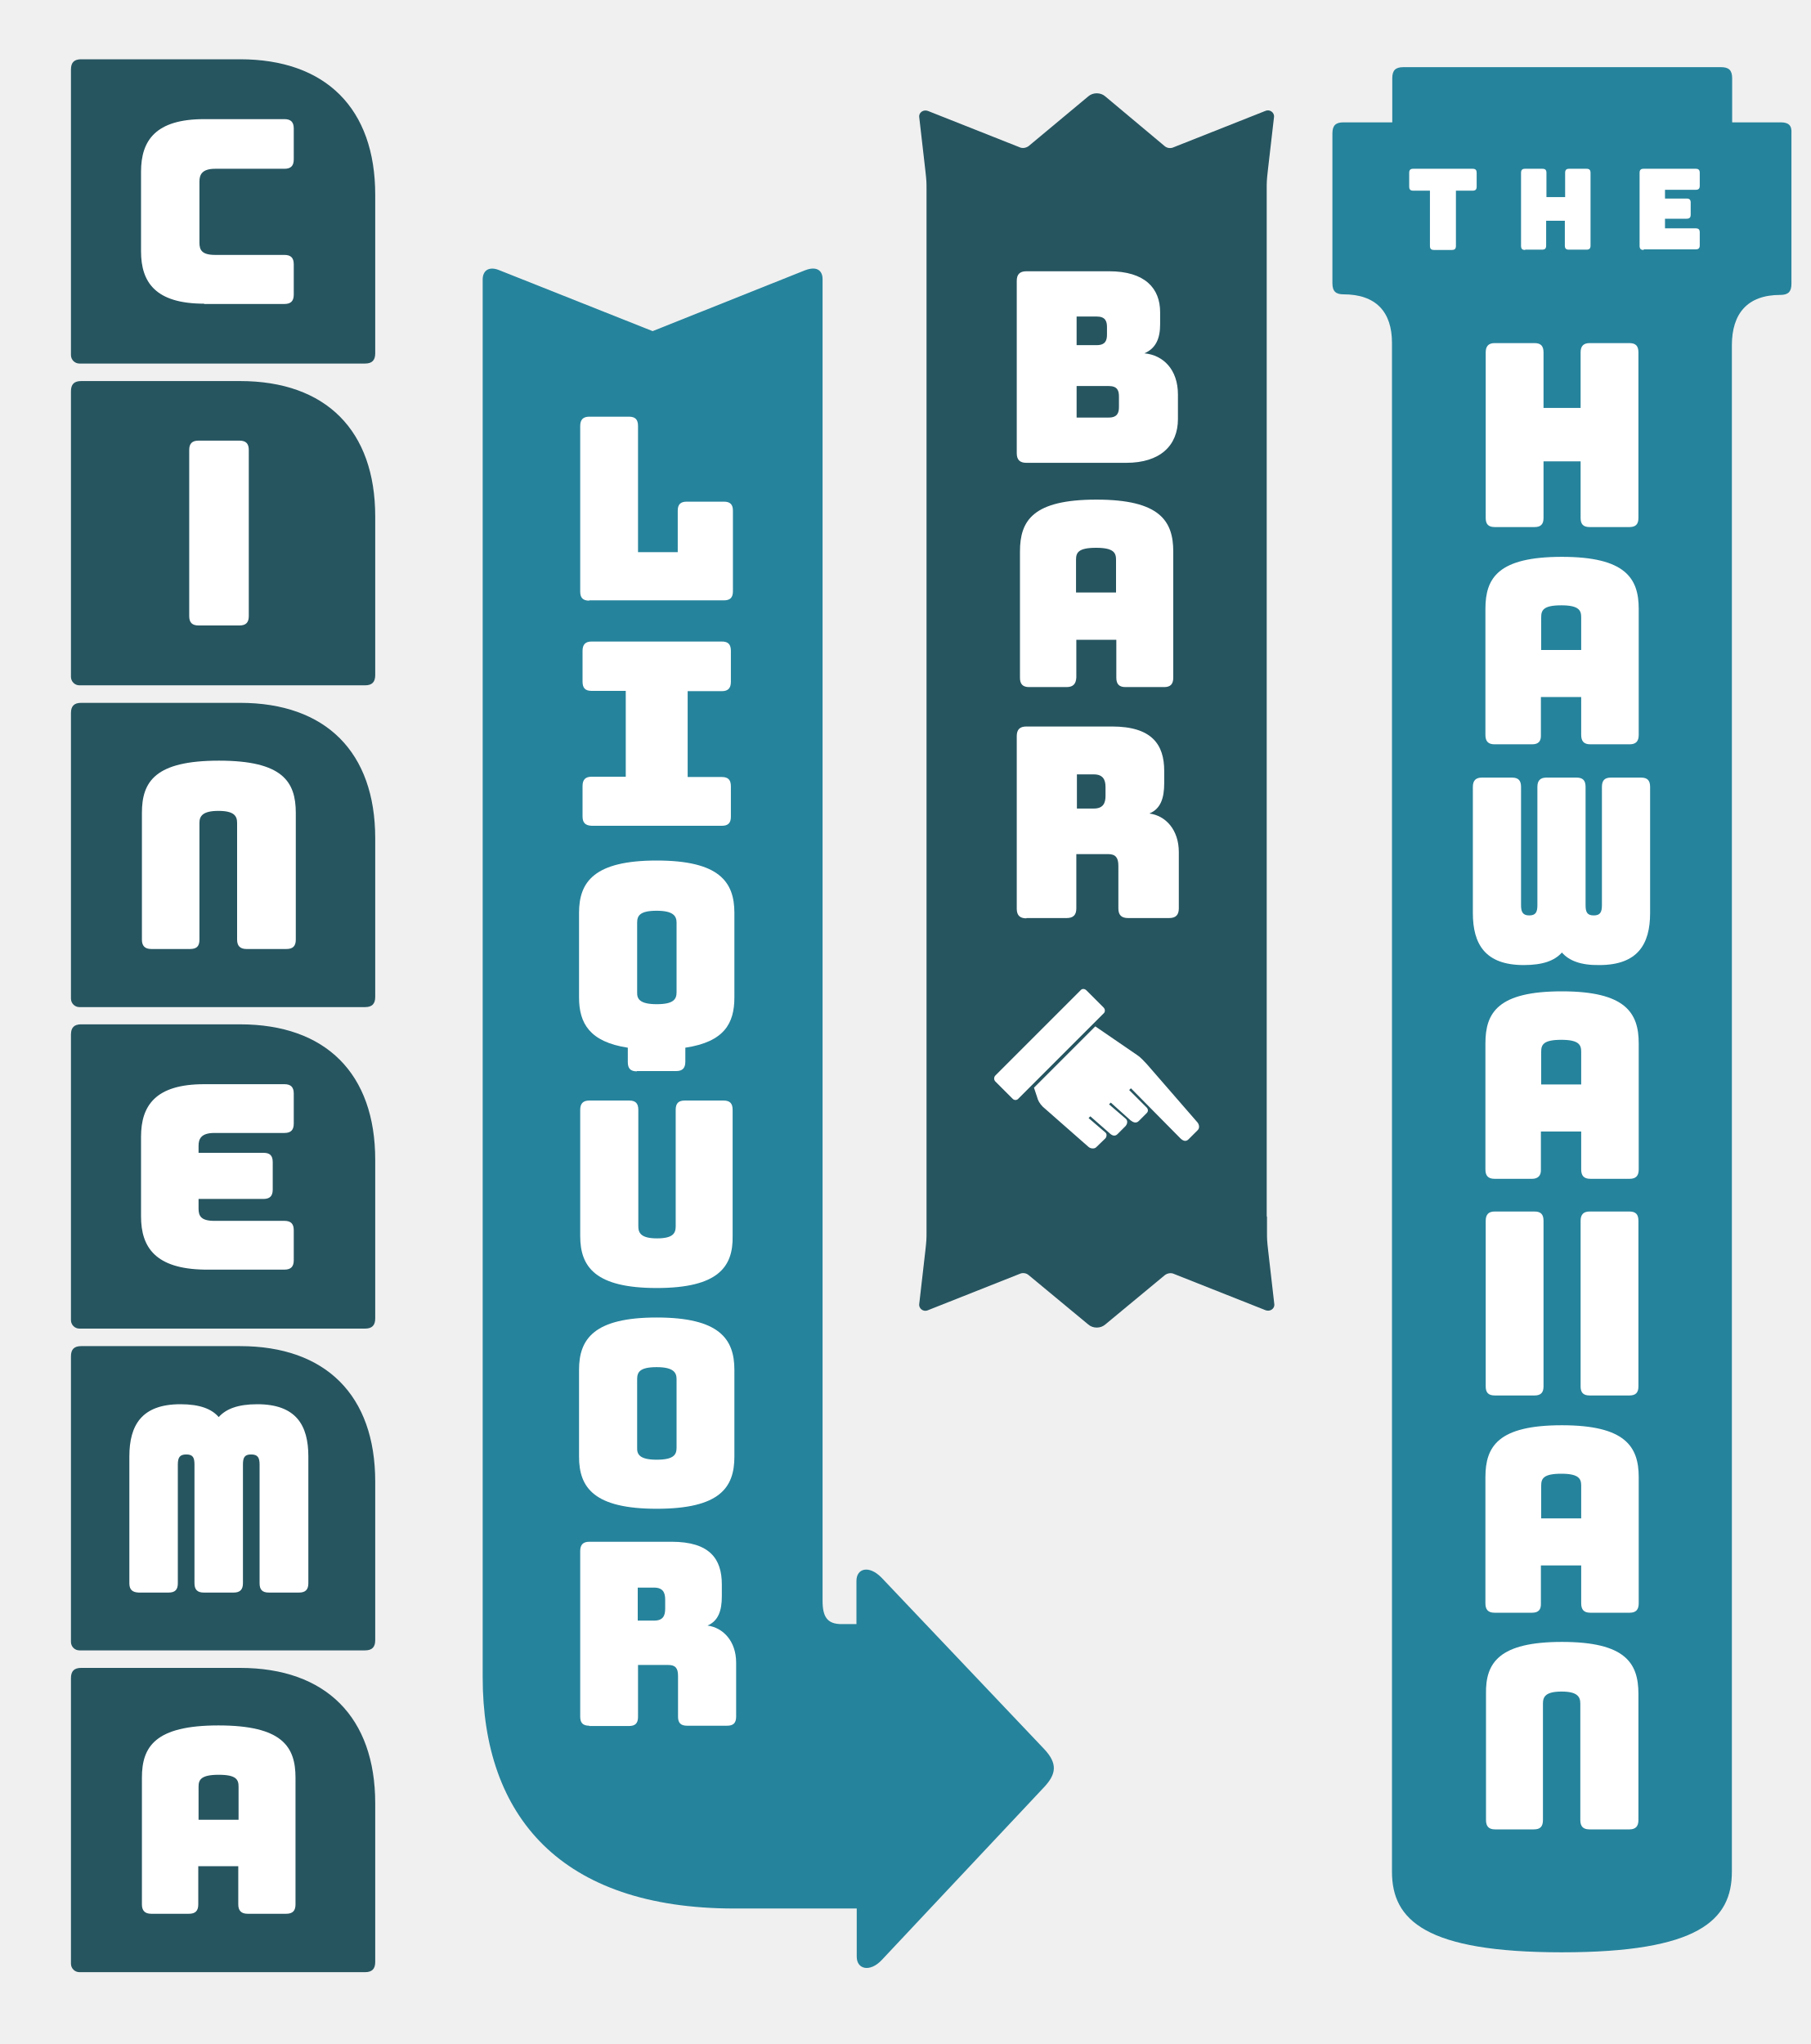
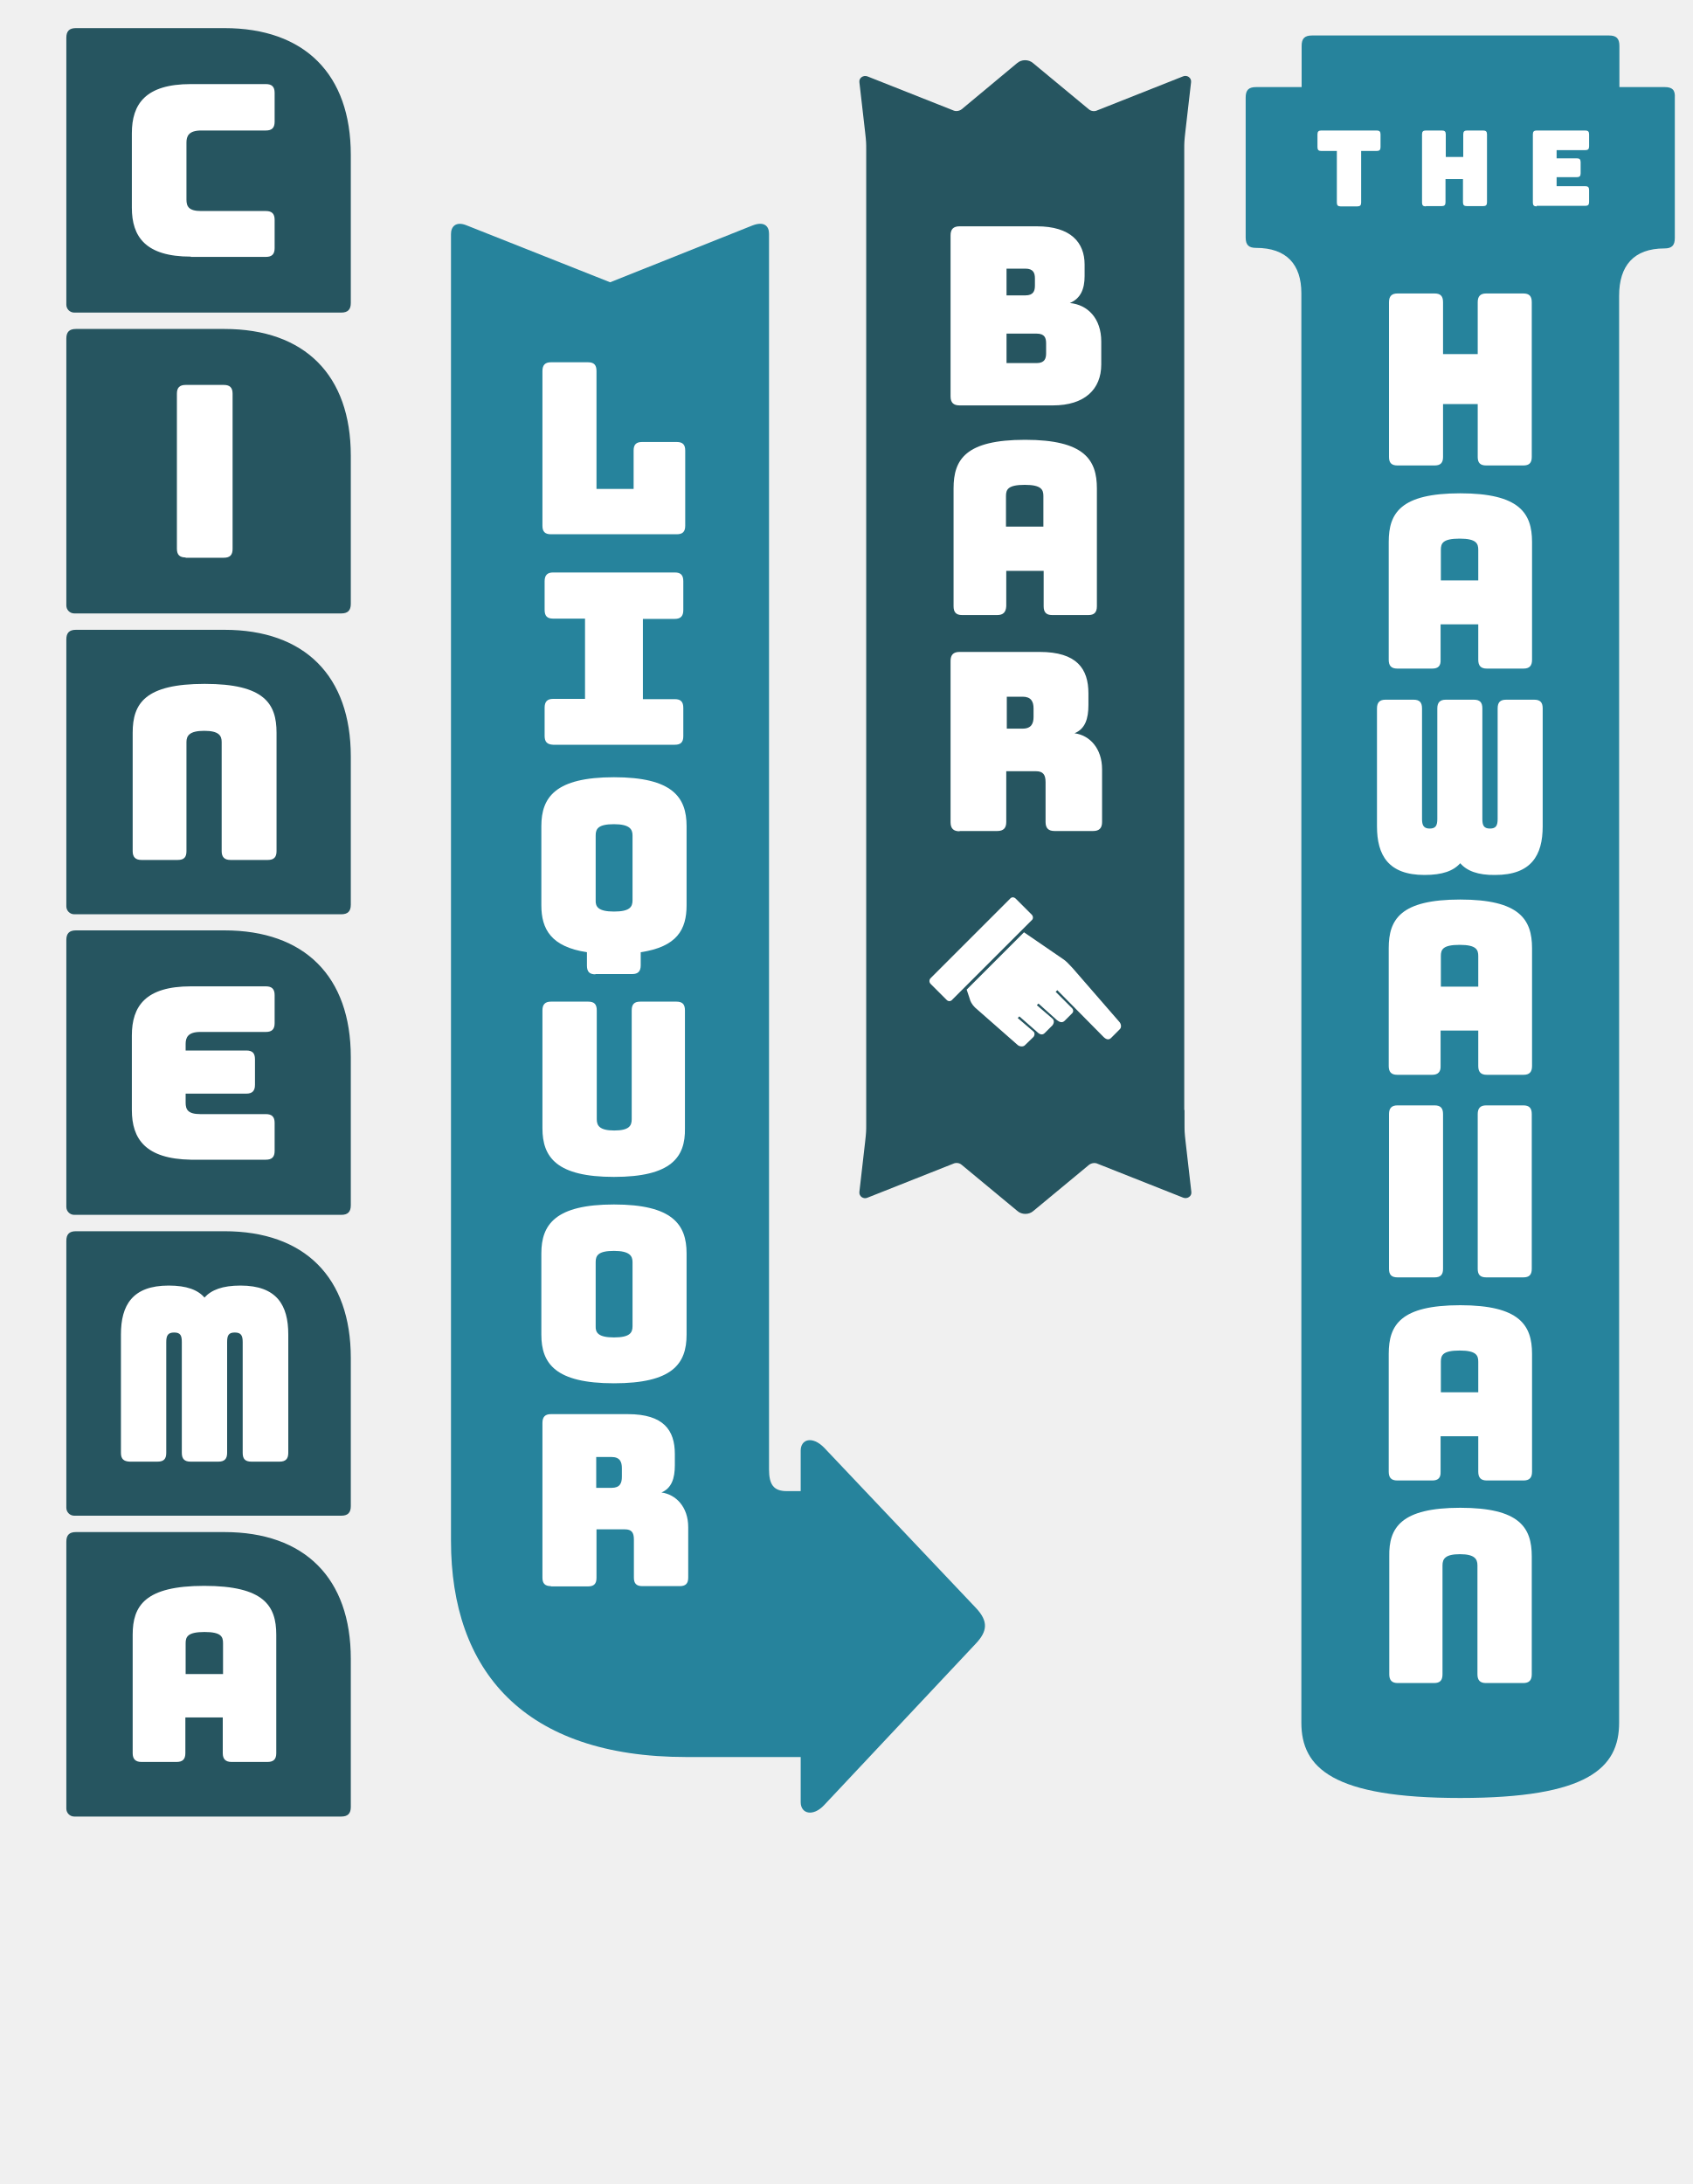
- <svg xmlns="http://www.w3.org/2000/svg" version="1.1" id="Layer_1" x="0px" y="0px" viewBox="-56.3 -36.1 620 700" enable-background="new -56.3 -36.1 620 700" xml:space="preserve">
-   <path fill="#26839C" d="M245.6,504.2c-4.3-4.4-8.6-3.2-8.6,1.1v14.8h-5.1c-4.9,0-6.5-2.5-6.5-8v-6.3v-76.5v-8.6v-99.2v-8.6v-99.2  V205v-74.8V97.1V59.5c0-2.7-1.7-4.7-6.1-3l-52.1,20.8l-52.6-20.9c-3.8-1.5-5.6,0.5-5.6,3.2v37.6v33.1v74.8v8.6V313v8.6v99.2v8.6V506  v31.4v0.9c0,47.6,26.7,79.2,86.2,79.2h41.9V634c0,4.4,4.6,5.4,8.6,1.1l55.6-59.2c4.1-4.4,4.7-8,0-13L245.6,504.2z" />
-   <path fill="#26839C" d="M553.5,5.8h-16.6V-9.3c0-2.8-1.2-3.8-3.8-3.8H424.3c-2.7,0-3.8,1.1-3.8,3.8V5.8h-16.7  c-2.7,0-3.8,1.1-3.8,3.8v51.3c0,2.8,1.2,3.8,3.8,3.8c11.2,0,16.6,6.1,16.6,16.6V86v62.3v8.6v99.2v8.6v147.2v8.6v63.3v80.6V598v2.3  v4.6c0,16.6,11.5,27.6,58.2,27.6c46.8,0,58.2-11,58.2-27.6v-4.6V598v-33.6v-80.6v-63.3v-8.6V264.7v-8.6v-99.2v-8.6V86v-3.8  c0-10.9,5.3-17.3,16.6-17.3c2.7,0,3.8-1.1,3.8-3.8V9.6C557.4,6.8,556.2,5.8,553.5,5.8z" />
+ <svg xmlns="http://www.w3.org/2000/svg" version="1.1" id="Layer_1" x="0px" y="0px" viewBox="-56.3 -86.1 620 800" enable-background="new -56.3 -86.1 620 800" xml:space="preserve">
+   <path fill="#26839C" d="M245.6,444.2c-4.3-4.4-8.6-3.2-8.6,1.1v14.8h-5.1c-4.9,0-6.5-2.5-6.5-8v-6.3v-76.5v-8.6v-99.2v-8.6v-99.2  V145V70.2V37.1V-0.5c0-2.7-1.7-4.7-6.1-3l-52.1,20.8L114.5-3.6c-3.8-1.5-5.6,0.5-5.6,3.2v37.6v33.1v74.8v8.6V253v8.6v99.2v8.6V446  v31.4v0.9c0,47.6,26.7,79.2,86.2,79.2h41.9V574c0,4.4,4.6,5.4,8.6,1.1l55.6-59.2c4.1-4.4,4.7-8,0-13L245.6,444.2z" />
+   <path fill="#26839C" d="M553.5-54.2h-16.6v-15.1c0-2.8-1.2-3.8-3.8-3.8H424.3c-2.7,0-3.8,1.1-3.8,3.8v15.1h-16.7  c-2.7,0-3.8,1.1-3.8,3.8V0.9c0,2.8,1.2,3.8,3.8,3.8c11.2,0,16.6,6.1,16.6,16.6V26v62.3v8.6v99.2v8.6v147.2v8.6v63.3v80.6V538v2.3  v4.6c0,16.6,11.5,27.6,58.2,27.6c46.8,0,58.2-11,58.2-27.6v-4.6V538v-33.6v-80.6v-63.3v-8.6V204.7v-8.6V96.9v-8.6V26v-3.8  c0-10.9,5.3-17.3,16.6-17.3c2.7,0,3.8-1.1,3.8-3.8v-51.4C557.4-53.2,556.2-54.2,553.5-54.2z" />
  <g>
-     <path fill="#FFFFFF" d="M455.6,144.4c-2.2,0-3.1-1-3.1-3.1V84.6c0-2.2,1-3.2,3.1-3.2h13.6c2.2,0,3.1,1,3.1,3.2v19H485v-19   c0-2.2,1-3.2,3.1-3.2h13.6c2.2,0,3.1,1,3.1,3.2v56.7c0,2.2-1,3.1-3.1,3.1h-13.6c-2.2,0-3.1-1-3.1-3.1v-19.4h-12.7v19.4   c0,2.2-1,3.1-3.1,3.1H455.6z" />
-     <path fill="#FFFFFF" d="M468.4,218.8h-12.9c-2.2,0-3.1-1.1-3.1-3.2v-43.2c0-10.6,4.4-17.8,26.2-17.8c21.7,0,26.3,7.3,26.3,17.8   v43.2c0,2.2-1,3.2-3.1,3.2h-13.5c-2.2,0-3.1-1.1-3.1-3.2v-13h-13.8v13C471.5,217.8,470.5,218.8,468.4,218.8z M471.5,186.5h13.7   v-11.2c0-2.3-0.7-4.1-6.8-4.1c-6.2,0-6.9,1.7-6.9,4.1V186.5z" />
-     <path fill="#FFFFFF" d="M478.6,290.1c-2.5,2.8-6.5,4.3-13.1,4.3c-13.2,0-17.4-7.2-17.4-17.8v-43.2c0-2.2,1-3.2,3.1-3.2h10.3   c2.2,0,3.1,1,3.1,3.2v40.5c0,2.3,0.6,3.5,2.8,3.5c2.2,0,2.8-1.1,2.8-3.5v-40.5c0-2.2,1-3.2,3.1-3.2h10.3c2.2,0,3.1,1,3.1,3.2v40.5   c0,2.3,0.5,3.5,2.8,3.5c2.2,0,2.8-1.1,2.8-3.5v-40.5c0-2.2,0.9-3.2,3.1-3.2h10.3c2.2,0,3.1,1,3.1,3.2v43.2   c0,10.6-4.2,17.8-17.4,17.8C485.1,294.5,481,292.9,478.6,290.1z" />
-     <path fill="#FFFFFF" d="M468.4,367.6h-12.9c-2.2,0-3.1-1.1-3.1-3.2v-43.2c0-10.6,4.4-17.8,26.2-17.8c21.7,0,26.3,7.3,26.3,17.8   v43.2c0,2.2-1,3.2-3.1,3.2h-13.5c-2.2,0-3.1-1.1-3.1-3.2v-13h-13.8v13C471.5,366.4,470.5,367.6,468.4,367.6z M471.5,335.3h13.7   v-11.2c0-2.3-0.7-4.1-6.8-4.1c-6.2,0-6.9,1.7-6.9,4.1V335.3z" />
-     <path fill="#FFFFFF" d="M472.3,438.7c0,2.2-1,3.1-3.1,3.1h-13.6c-2.2,0-3.1-1-3.1-3.1V382c0-2.2,1-3.2,3.1-3.2h13.6   c2.2,0,3.1,1,3.1,3.2V438.7z M485,382c0-2.2,1-3.2,3.1-3.2h13.6c2.2,0,3.1,1,3.1,3.2v56.7c0,2.2-1,3.1-3.1,3.1h-13.6   c-2.2,0-3.1-1-3.1-3.1V382z" />
-     <path fill="#FFFFFF" d="M468.4,516.2h-12.9c-2.2,0-3.1-1.1-3.1-3.2v-43.2c0-10.6,4.4-17.8,26.2-17.8c21.7,0,26.3,7.3,26.3,17.8V513   c0,2.2-1,3.2-3.1,3.2h-13.5c-2.2,0-3.1-1.1-3.1-3.2v-13h-13.8v13C471.5,515.2,470.5,516.2,468.4,516.2z M471.5,483.9h13.7v-11.2   c0-2.3-0.7-4.1-6.8-4.1c-6.2,0-6.9,1.7-6.9,4.1V483.9z" />
-     <path fill="#FFFFFF" d="M478.6,526.2c21.7,0,26.2,7.2,26.2,17.8v43.2c0,2.2-1,3.2-3.1,3.2H488c-2.2,0-3.1-1.1-3.1-3.2v-39.9   c0-2.3-1-4.1-6.4-4.1s-6.4,1.7-6.4,4.1v39.9c0,2.2-0.9,3.2-3.1,3.2h-13.3c-2.2,0-3.1-1.1-3.1-3.2V544   C452.4,533.4,457,526.2,478.6,526.2z" />
+     <path fill="#FFFFFF" d="M455.6,84.4c-2.2,0-3.1-1-3.1-3.1V24.6c0-2.2,1-3.2,3.1-3.2h13.6c2.2,0,3.1,1,3.1,3.2v19H485v-19   c0-2.2,1-3.2,3.1-3.2h13.6c2.2,0,3.1,1,3.1,3.2v56.7c0,2.2-1,3.1-3.1,3.1h-13.6c-2.2,0-3.1-1-3.1-3.1V61.9h-12.7v19.4   c0,2.2-1,3.1-3.1,3.1H455.6z" />
+     <path fill="#FFFFFF" d="M468.4,158.8h-12.9c-2.2,0-3.1-1.1-3.1-3.2v-43.2c0-10.6,4.4-17.8,26.2-17.8c21.7,0,26.3,7.3,26.3,17.8   v43.2c0,2.2-1,3.2-3.1,3.2h-13.5c-2.2,0-3.1-1.1-3.1-3.2v-13h-13.8v13C471.5,157.8,470.5,158.8,468.4,158.8z M471.5,126.5h13.7   v-11.2c0-2.3-0.7-4.1-6.8-4.1c-6.2,0-6.9,1.7-6.9,4.1V126.5z" />
+     <path fill="#FFFFFF" d="M478.6,230.1c-2.5,2.8-6.5,4.3-13.1,4.3c-13.2,0-17.4-7.2-17.4-17.8v-43.2c0-2.2,1-3.2,3.1-3.2h10.3   c2.2,0,3.1,1,3.1,3.2v40.5c0,2.3,0.6,3.5,2.8,3.5c2.2,0,2.8-1.1,2.8-3.5v-40.5c0-2.2,1-3.2,3.1-3.2h10.3c2.2,0,3.1,1,3.1,3.2v40.5   c0,2.3,0.5,3.5,2.8,3.5c2.2,0,2.8-1.1,2.8-3.5v-40.5c0-2.2,0.9-3.2,3.1-3.2h10.3c2.2,0,3.1,1,3.1,3.2v43.2   c0,10.6-4.2,17.8-17.4,17.8C485.1,234.5,481,232.9,478.6,230.1z" />
+     <path fill="#FFFFFF" d="M468.4,307.6h-12.9c-2.2,0-3.1-1.1-3.1-3.2v-43.2c0-10.6,4.4-17.8,26.2-17.8c21.7,0,26.3,7.3,26.3,17.8   v43.2c0,2.2-1,3.2-3.1,3.2h-13.5c-2.2,0-3.1-1.1-3.1-3.2v-13h-13.8v13C471.5,306.4,470.5,307.6,468.4,307.6z M471.5,275.3h13.7   v-11.2c0-2.3-0.7-4.1-6.8-4.1c-6.2,0-6.9,1.7-6.9,4.1V275.3z" />
+     <path fill="#FFFFFF" d="M472.3,378.7c0,2.2-1,3.1-3.1,3.1h-13.6c-2.2,0-3.1-1-3.1-3.1V322c0-2.2,1-3.2,3.1-3.2h13.6   c2.2,0,3.1,1,3.1,3.2V378.7z M485,322c0-2.2,1-3.2,3.1-3.2h13.6c2.2,0,3.1,1,3.1,3.2v56.7c0,2.2-1,3.1-3.1,3.1h-13.6   c-2.2,0-3.1-1-3.1-3.1V322z" />
+     <path fill="#FFFFFF" d="M468.4,456.2h-12.9c-2.2,0-3.1-1.1-3.1-3.2v-43.2c0-10.6,4.4-17.8,26.2-17.8c21.7,0,26.3,7.3,26.3,17.8V453   c0,2.2-1,3.2-3.1,3.2h-13.5c-2.2,0-3.1-1.1-3.1-3.2v-13h-13.8v13C471.5,455.2,470.5,456.2,468.4,456.2z M471.5,423.9h13.7v-11.2   c0-2.3-0.7-4.1-6.8-4.1c-6.2,0-6.9,1.7-6.9,4.1V423.9z" />
+     <path fill="#FFFFFF" d="M478.6,466.2c21.7,0,26.2,7.2,26.2,17.8v43.2c0,2.2-1,3.2-3.1,3.2H488c-2.2,0-3.1-1.1-3.1-3.2v-39.9   c0-2.3-1-4.1-6.4-4.1s-6.4,1.7-6.4,4.1v39.9c0,2.2-0.9,3.2-3.1,3.2h-13.3c-2.2,0-3.1-1.1-3.1-3.2V484   C452.4,473.4,457,466.2,478.6,466.2z" />
  </g>
  <g>
-     <path fill="#FFFFFF" d="M145.5,169.6c-2.2,0-3.1-1-3.1-3.1v-56.7c0-2.2,1-3.2,3.1-3.2h13.6c2.2,0,3.1,1,3.1,3.2v43.2h13.6v-14.2   c0-2.2,1-3.1,3.1-3.1h12.7c2.2,0,3.1,1,3.1,3.1v27.6c0,2.2-1,3.1-3.1,3.1h-46.1V169.6z" />
-     <path fill="#FFFFFF" d="M143.2,243.5v-10.4c0-2.2,1-3.2,3.1-3.2H158v-29.4h-11.7c-2.2,0-3.1-1-3.1-3.2v-10.5c0-2.2,1-3.2,3.1-3.2   h44.6c2.2,0,3.1,1,3.1,3.2v10.6c0,2.2-1,3.2-3.1,3.2h-11.7V230h11.7c2.2,0,3.1,1,3.1,3.2v10.4c0,2.2-1,3.1-3.1,3.1h-44.6   C144.1,246.6,143.2,245.6,143.2,243.5z" />
-     <path fill="#FFFFFF" d="M161.8,330.8c-2.2,0-3.1-1-3.1-3.2v-4.9c-13.1-2-16.7-8.4-16.7-17.2v-29c0-10.6,5.2-17.9,26.6-17.9   s26.6,7.3,26.6,17.9v29c0,8.9-3.5,15.2-16.8,17.2v4.8c0,2.2-1,3.2-3.1,3.2h-13.5V330.8z M168.6,307.8c5.8,0,6.8-1.7,6.8-4.1v-23.8   c0-2.2-1-4.1-6.8-4.1c-5.8,0-6.7,1.7-6.7,4.1v23.8C161.8,306,162.8,307.8,168.6,307.8z" />
-     <path fill="#FFFFFF" d="M168.6,405c-21,0-26.2-7.2-26.2-17.8V344c0-2.2,1-3.2,3.1-3.2h13.7c2.2,0,3.1,1,3.1,3.2v39.9   c0,2.3,1,4.1,6.4,4.1c5.4,0,6.4-1.7,6.4-4.1V344c0-2.2,0.9-3.2,3.1-3.2h13.3c2.2,0,3.1,1,3.1,3.2v43.2   C194.8,397.8,189.6,405,168.6,405z" />
-     <path fill="#FFFFFF" d="M168.6,480.6c-21.4,0-26.6-7.2-26.6-17.8v-29.8c0-10.6,5.2-17.9,26.6-17.9s26.6,7.3,26.6,17.9v29.8   C195.2,473.5,190,480.6,168.6,480.6z M168.6,463.8c5.8,0,6.8-1.7,6.8-4.1v-23.5c0-2.2-1-4.1-6.8-4.1c-5.8,0-6.7,1.7-6.7,4.1v23.5   C161.8,462,162.8,463.8,168.6,463.8z" />
-     <path fill="#FFFFFF" d="M145.5,554.9c-2.2,0-3.1-1-3.1-3.1v-56.7c0-2.2,1-3.2,3.1-3.2h28.2c13.1,0,17.2,5.9,17.2,14.6v4.1   c0,4.9-1.2,8.4-4.9,10c5.3,0.7,9.8,5.3,9.8,12.7v18.5c0,2.2-1,3.1-3.1,3.1H179c-2.2,0-3.1-1-3.1-3.1v-14c0-2.6-0.9-3.7-3.3-3.7   h-10.4v17.8c0,2.2-1,3.1-3.1,3.1h-13.6V554.9z M162.1,518.9h5.6c3.1,0,3.8-1.7,3.8-4.1v-3.1c0-2.3-0.7-4.1-3.8-4.1h-5.6V518.9z" />
+     <path fill="#FFFFFF" d="M145.5,109.6c-2.2,0-3.1-1-3.1-3.1V49.8c0-2.2,1-3.2,3.1-3.2h13.6c2.2,0,3.1,1,3.1,3.2v43.2h13.6V78.9   c0-2.2,1-3.1,3.1-3.1h12.7c2.2,0,3.1,1,3.1,3.1v27.6c0,2.2-1,3.1-3.1,3.1h-46.1V109.6z" />
+     <path fill="#FFFFFF" d="M143.2,183.5v-10.4c0-2.2,1-3.2,3.1-3.2H158v-29.4h-11.7c-2.2,0-3.1-1-3.1-3.2v-10.5c0-2.2,1-3.2,3.1-3.2   h44.6c2.2,0,3.1,1,3.1,3.2v10.6c0,2.2-1,3.2-3.1,3.2h-11.7V170h11.7c2.2,0,3.1,1,3.1,3.2v10.4c0,2.2-1,3.1-3.1,3.1h-44.6   C144.1,186.6,143.2,185.6,143.2,183.5z" />
+     <path fill="#FFFFFF" d="M161.8,270.8c-2.2,0-3.1-1-3.1-3.2v-4.9c-13.1-2-16.7-8.4-16.7-17.2v-29c0-10.6,5.2-17.9,26.6-17.9   s26.6,7.3,26.6,17.9v29c0,8.9-3.5,15.2-16.8,17.2v4.8c0,2.2-1,3.2-3.1,3.2h-13.5V270.8z M168.6,247.8c5.8,0,6.8-1.7,6.8-4.1v-23.8   c0-2.2-1-4.1-6.8-4.1c-5.8,0-6.7,1.7-6.7,4.1v23.8C161.8,246,162.8,247.8,168.6,247.8z" />
+     <path fill="#FFFFFF" d="M168.6,345c-21,0-26.2-7.2-26.2-17.8V284c0-2.2,1-3.2,3.1-3.2h13.7c2.2,0,3.1,1,3.1,3.2v39.9   c0,2.3,1,4.1,6.4,4.1c5.4,0,6.4-1.7,6.4-4.1V284c0-2.2,0.9-3.2,3.1-3.2h13.3c2.2,0,3.1,1,3.1,3.2v43.2   C194.8,337.8,189.6,345,168.6,345z" />
+     <path fill="#FFFFFF" d="M168.6,420.6c-21.4,0-26.6-7.2-26.6-17.8v-29.8c0-10.6,5.2-17.9,26.6-17.9s26.6,7.3,26.6,17.9v29.8   C195.2,413.5,190,420.6,168.6,420.6z M168.6,403.8c5.8,0,6.8-1.7,6.8-4.1v-23.5c0-2.2-1-4.1-6.8-4.1c-5.8,0-6.7,1.7-6.7,4.1v23.5   C161.8,402,162.8,403.8,168.6,403.8z" />
+     <path fill="#FFFFFF" d="M145.5,494.9c-2.2,0-3.1-1-3.1-3.1v-56.7c0-2.2,1-3.2,3.1-3.2h28.2c13.1,0,17.2,5.9,17.2,14.6v4.1   c0,4.9-1.2,8.4-4.9,10c5.3,0.7,9.8,5.3,9.8,12.7v18.5c0,2.2-1,3.1-3.1,3.1H179c-2.2,0-3.1-1-3.1-3.1v-14c0-2.6-0.9-3.7-3.3-3.7   h-10.4v17.8c0,2.2-1,3.1-3.1,3.1h-13.6V494.9z M162.1,458.9h5.6c3.1,0,3.8-1.7,3.8-4.1v-3.1c0-2.3-0.7-4.1-3.8-4.1h-5.6V458.9z" />
  </g>
  <g>
-     <path fill="#FFFFFF" d="M434.8,49.5c-1,0-1.4-0.4-1.4-1.4V29.2h-5.7c-1,0-1.4-0.4-1.4-1.4v-4.7c0-1,0.4-1.4,1.4-1.4h20.3   c1,0,1.4,0.4,1.4,1.4v4.7c0,1-0.4,1.4-1.4,1.4h-5.7v18.9c0,1-0.4,1.4-1.4,1.4H434.8z" />
-     <path fill="#FFFFFF" d="M466,49.5c-1,0-1.4-0.4-1.4-1.4v-25c0-1,0.4-1.4,1.4-1.4h5.9c1,0,1.4,0.4,1.4,1.4v8.3h6.4v-8.3   c0-1,0.4-1.4,1.4-1.4h5.9c1,0,1.4,0.4,1.4,1.4V48c0,1-0.4,1.4-1.4,1.4H481c-1,0-1.4-0.4-1.4-1.4v-8.5h-6.4V48c0,1-0.4,1.4-1.4,1.4   H466V49.5z" />
-     <path fill="#FFFFFF" d="M506.6,49.5c-1,0-1.4-0.4-1.4-1.4v-25c0-1,0.4-1.4,1.4-1.4h17.8c1,0,1.4,0.4,1.4,1.4v4.4   c0,1-0.4,1.4-1.4,1.4h-10.5v3h7.4c1,0,1.4,0.4,1.4,1.4v4.1c0,1-0.4,1.4-1.4,1.4h-7.4v3.3h10.5c1,0,1.4,0.4,1.4,1.4v4.4   c0,1-0.4,1.4-1.4,1.4h-17.8V49.5z" />
+     <path fill="#FFFFFF" d="M434.8-10.5c-1,0-1.4-0.4-1.4-1.4v-18.9h-5.7c-1,0-1.4-0.4-1.4-1.4v-4.7c0-1,0.4-1.4,1.4-1.4h20.3   c1,0,1.4,0.4,1.4,1.4v4.7c0,1-0.4,1.4-1.4,1.4h-5.7v18.9c0,1-0.4,1.4-1.4,1.4H434.8z" />
+     <path fill="#FFFFFF" d="M466-10.5c-1,0-1.4-0.4-1.4-1.4v-25c0-1,0.4-1.4,1.4-1.4h5.9c1,0,1.4,0.4,1.4,1.4v8.3h6.4v-8.3   c0-1,0.4-1.4,1.4-1.4h5.9c1,0,1.4,0.4,1.4,1.4V-12c0,1-0.4,1.4-1.4,1.4H481c-1,0-1.4-0.4-1.4-1.4v-8.5h-6.4v8.5   c0,1-0.4,1.4-1.4,1.4H466V-10.5z" />
+     <path fill="#FFFFFF" d="M506.6-10.5c-1,0-1.4-0.4-1.4-1.4v-25c0-1,0.4-1.4,1.4-1.4h17.8c1,0,1.4,0.4,1.4,1.4v4.4   c0,1-0.4,1.4-1.4,1.4h-10.5v3h7.4c1,0,1.4,0.4,1.4,1.4v4.1c0,1-0.4,1.4-1.4,1.4h-7.4v3.3h10.5c1,0,1.4,0.4,1.4,1.4v4.4   c0,1-0.4,1.4-1.4,1.4h-17.8V-10.5z" />
  </g>
  <g>
-     <path fill="#265560" d="M377.5,380.5V276.9v-8.6V205v-44.6v-27.3V88.5V34.1v-5.6c0-2.1,0-2.8,0.4-6.3L380,4c0.2-1.6-1.5-2.8-3-2.1   l-31.3,12.4c-1,0.5-2.3,0.4-3.2-0.4L322.2-3.1c-1.6-1.4-4.2-1.4-5.8,0L296,13.9c-0.9,0.7-2.2,0.9-3.2,0.4L261.5,1.9   c-1.5-0.6-3.2,0.5-3,2.1l2.1,18.3c0.4,3.5,0.4,4.1,0.4,6.3v5.6v54.4v44.6v27.3V205v63.3v8.6v103.5v4.3v1.2c0,2.1,0,2.8-0.4,6.3   l-2.1,18.3c-0.2,1.6,1.5,2.8,3,2.1l31.3-12.4c1-0.5,2.3-0.4,3.2,0.4l20.4,16.9c1.6,1.4,4.2,1.4,5.8,0l20.4-16.9   c0.9-0.7,2.2-0.9,3.2-0.4l31.3,12.4c1.5,0.6,3.2-0.5,3-2.1l-2.1-18.3c-0.4-3.5-0.4-4.1-0.4-6.3v-1.2V380.5z" />
-     <path fill="#FFFFFF" d="M295.2,122.4c-2.2,0-3.3-1-3.3-3.3V60.1c0-2.2,1-3.3,3.3-3.3h28.3c12.4,0,17.5,5.9,17.5,14V75   c0,4.7-1.4,8.2-5.4,9.9c6.5,0.6,11.5,5.6,11.5,14.1v8.4c0,9.1-6.1,15-17.7,15L295.2,122.4L295.2,122.4z M312.4,82.1h6.9   c3,0,3.5-1.7,3.5-3.6v-2.6c0-1.9-0.5-3.6-3.5-3.6h-6.9V82.1z M312.4,106.9h11c3,0,3.5-1.7,3.5-3.6v-3.6c0-2-0.5-3.6-3.5-3.6h-11   V106.9z" />
-     <path fill="#FFFFFF" d="M295.2,278.4c-2.2,0-3.3-1-3.3-3.3V216c0-2.2,1-3.3,3.3-3.3h29.3c13.7,0,17.9,6.2,17.9,15.2v4.2   c0,5.1-1.2,8.8-5.1,10.4c5.6,0.7,10.1,5.6,10.1,13.2V275c0,2.2-1,3.3-3.3,3.3h-14.1c-2.2,0-3.3-1-3.3-3.3v-14.6c0-2.7-0.9-4-3.5-4   h-10.9V275c0,2.2-1,3.3-3.3,3.3h-13.8V278.4z M312.5,240.8h5.8c3.2,0,4-1.9,4-4.3v-3.1c0-2.5-0.9-4.3-4-4.3h-5.8V240.8z" />
-     <path fill="#FFFFFF" d="M290.4,340.1l-5.8-5.8c-0.6-0.6-0.6-1.6,0.1-2.2l28.9-28.9c0.7-0.9,1.6-0.7,2.2-0.1l5.8,5.8   c0.6,0.6,0.7,1.6-0.1,2.2l-28.9,28.9C292,340.8,291,340.8,290.4,340.1z M300.8,342.9c-1.1-1.1-1.7-2.3-1.9-3.2l-1.1-3.3l21-21   l14.3,9.8c1,0.6,2.3,2,3.5,3.3l17.2,19.8c0.5,0.6,0.9,1.9,0,2.7l-3.1,3.1c-0.9,0.9-1.9,0.5-2.8-0.4l-16.9-17.1l-0.6,0.6l5.8,5.8   c0.7,0.6,0.9,1.5,0.1,2.2l-2.6,2.6c-0.9,0.9-1.9,0.5-2.8-0.2l-6.8-6.1l-0.6,0.6l5.7,4.9c0.7,0.6,0.7,1.6,0,2.5l-2.8,2.8   c-0.9,0.9-1.9,0.5-2.8-0.4l-6.5-5.7l-0.6,0.6l5.7,4.9c0.7,0.5,0.5,1.6,0,2.1l-3.1,3c-0.6,0.6-1.9,0.5-2.6-0.1L300.8,342.9z" />
-     <path fill="#FFFFFF" d="M309,199.2h-12.9c-2.2,0-3.1-1.1-3.1-3.2v-43.2c0-10.6,4.4-17.8,26.2-17.8c21.7,0,26.3,7.3,26.3,17.8V196   c0,2.2-1,3.2-3.1,3.2h-13.3c-2.2,0-3.1-1.1-3.1-3.2v-13h-13.7v12.9C312.2,198.1,311.2,199.2,309,199.2z M312.2,166.8h13.7v-11.2   c0-2.3-0.7-4.1-6.8-4.1c-6.2,0-6.9,1.7-6.9,4.1V166.8z" />
+     <path fill="#265560" d="M377.5,320.5V216.9v-8.6V145v-44.6V73.1V28.5v-54.4v-5.6c0-2.1,0-2.8,0.4-6.3L380-56c0.2-1.6-1.5-2.8-3-2.1   l-31.3,12.4c-1,0.5-2.3,0.4-3.2-0.4l-20.4-16.9c-1.6-1.4-4.2-1.4-5.8,0L296-46.1c-0.9,0.7-2.2,0.9-3.2,0.4l-31.3-12.4   c-1.5-0.6-3.2,0.5-3,2.1l2.1,18.3c0.4,3.5,0.4,4.1,0.4,6.3v5.6v54.4v44.6v27.3V145v63.3v8.6v103.5v4.3v1.2c0,2.1,0,2.8-0.4,6.3   l-2.1,18.3c-0.2,1.6,1.5,2.8,3,2.1l31.3-12.4c1-0.5,2.3-0.4,3.2,0.4l20.4,16.9c1.6,1.4,4.2,1.4,5.8,0l20.4-16.9   c0.9-0.7,2.2-0.9,3.2-0.4l31.3,12.4c1.5,0.6,3.2-0.5,3-2.1l-2.1-18.3c-0.4-3.5-0.4-4.1-0.4-6.3v-1.2V320.5z" />
+     <path fill="#FFFFFF" d="M295.2,62.4c-2.2,0-3.3-1-3.3-3.3V0.1c0-2.2,1-3.3,3.3-3.3h28.3c12.4,0,17.5,5.9,17.5,14V15   c0,4.7-1.4,8.2-5.4,9.9c6.5,0.6,11.5,5.6,11.5,14.1v8.4c0,9.1-6.1,15-17.7,15L295.2,62.4L295.2,62.4z M312.4,22.1h6.9   c3,0,3.5-1.7,3.5-3.6v-2.6c0-1.9-0.5-3.6-3.5-3.6h-6.9V22.1z M312.4,46.9h11c3,0,3.5-1.7,3.5-3.6v-3.6c0-2-0.5-3.6-3.5-3.6h-11   V46.9z" />
+     <path fill="#FFFFFF" d="M295.2,218.4c-2.2,0-3.3-1-3.3-3.3V156c0-2.2,1-3.3,3.3-3.3h29.3c13.7,0,17.9,6.2,17.9,15.2v4.2   c0,5.1-1.2,8.8-5.1,10.4c5.6,0.7,10.1,5.6,10.1,13.2V215c0,2.2-1,3.3-3.3,3.3h-14.1c-2.2,0-3.3-1-3.3-3.3v-14.6c0-2.7-0.9-4-3.5-4   h-10.9V215c0,2.2-1,3.3-3.3,3.3h-13.8V218.4z M312.5,180.8h5.8c3.2,0,4-1.9,4-4.3v-3.1c0-2.5-0.9-4.3-4-4.3h-5.8V180.8z" />
+     <path fill="#FFFFFF" d="M290.4,280.1l-5.8-5.8c-0.6-0.6-0.6-1.6,0.1-2.2l28.9-28.9c0.7-0.9,1.6-0.7,2.2-0.1l5.8,5.8   c0.6,0.6,0.7,1.6-0.1,2.2l-28.9,28.9C292,280.8,291,280.8,290.4,280.1z M300.8,282.9c-1.1-1.1-1.7-2.3-1.9-3.2l-1.1-3.3l21-21   l14.3,9.8c1,0.6,2.3,2,3.5,3.3l17.2,19.8c0.5,0.6,0.9,1.9,0,2.7l-3.1,3.1c-0.9,0.9-1.9,0.5-2.8-0.4l-16.9-17.1l-0.6,0.6l5.8,5.8   c0.7,0.6,0.9,1.5,0.1,2.2l-2.6,2.6c-0.9,0.9-1.9,0.5-2.8-0.2l-6.8-6.1l-0.6,0.6l5.7,4.9c0.7,0.6,0.7,1.6,0,2.5l-2.8,2.8   c-0.9,0.9-1.9,0.5-2.8-0.4l-6.5-5.7l-0.6,0.6l5.7,4.9c0.7,0.5,0.5,1.6,0,2.1l-3.1,3c-0.6,0.6-1.9,0.5-2.6-0.1L300.8,282.9z" />
+     <path fill="#FFFFFF" d="M309,139.2h-12.9c-2.2,0-3.1-1.1-3.1-3.2V92.8c0-10.6,4.4-17.8,26.2-17.8c21.7,0,26.3,7.3,26.3,17.8V136   c0,2.2-1,3.2-3.1,3.2h-13.3c-2.2,0-3.1-1.1-3.1-3.2v-13h-13.7v12.9C312.2,138.1,311.2,139.2,309,139.2z M312.2,106.8h13.7V95.6   c0-2.3-0.7-4.1-6.8-4.1c-6.2,0-6.9,1.7-6.9,4.1V106.8z" />
  </g>
  <g>
-     <path fill="#265560" d="M-32-12.3c0-2.4,1.1-3.5,3.5-3.5h54.4c29.4,0,46.3,16.9,46.3,46.4v54.3c0,2.4-1.1,3.5-3.5,3.5h-97.8   c-1.6,0-2.9-1.3-2.9-2.9V-12.3z" />
-     <path fill="#265560" d="M-32,97.9c0-2.4,1.1-3.5,3.5-3.5h54.4c29.4,0,46.3,16.9,46.3,46.4v54.3c0,2.4-1.1,3.5-3.5,3.5h-97.8   c-1.6,0-2.9-1.3-2.9-2.9V97.9z" />
-     <path fill="#265560" d="M-32,208.1c0-2.4,1.1-3.5,3.5-3.5h54.4c29.4,0,46.3,16.9,46.3,46.4v54.3c0,2.4-1.1,3.5-3.5,3.5h-97.8   c-1.6,0-2.9-1.3-2.9-2.9V208.1z" />
-     <path fill="#265560" d="M-32,318.2c0-2.4,1.1-3.5,3.5-3.5h54.4c29.4,0,46.3,16.9,46.3,46.4v54.3c0,2.4-1.1,3.5-3.5,3.5h-97.8   c-1.6,0-2.9-1.3-2.9-2.9V318.2z" />
-     <path fill="#265560" d="M-32,428.4c0-2.4,1.1-3.5,3.5-3.5h54.4c29.4,0,46.3,16.9,46.3,46.4v54.3c0,2.4-1.1,3.5-3.5,3.5h-97.8   c-1.6,0-2.9-1.3-2.9-2.9V428.4z" />
-     <path fill="#265560" d="M-32,538.6c0-2.4,1.1-3.5,3.5-3.5h54.4c29.4,0,46.3,16.9,46.3,46.4v54.3c0,2.4-1.1,3.5-3.5,3.5h-97.8   c-1.6,0-2.9-1.3-2.9-2.9V538.6z" />
-     <path fill="#FFFFFF" d="M13.6,67.9C-3,67.9-8,60.6-8,50V22.7c0-10.7,5-18,21.6-18h27.5c2.2,0,3.2,1,3.2,3.2v10.6   c0,2.2-1,3.2-3.2,3.2H17.4c-4.6,0-5.4,2.1-5.4,4.4v20.9c0,2.5,0.8,4.2,5.4,4.2h23.7c2.2,0,3.2,1,3.2,3.2v10.4c0,2.2-1,3.2-3.2,3.2   H13.6z" />
-     <path fill="#FFFFFF" d="M11.7,178.1c-2.2,0-3.2-1-3.2-3.2v-56.9c0-2.2,1-3.2,3.2-3.2h14c2.2,0,3.2,1,3.2,3.2v56.9   c0,2.2-1,3.2-3.2,3.2H11.7z" />
-     <path fill="#FFFFFF" d="M18.7,224.4c21.8,0,26.3,7.2,26.3,17.9v43.4c0,2.2-1,3.2-3.2,3.2H28.1c-2.2,0-3.2-1.1-3.2-3.2v-40   c0-2.4-1.1-4.1-6.4-4.1c-5.4,0-6.5,1.8-6.5,4.1v40c0,2.2-0.9,3.2-3.2,3.2H-4.5c-2.2,0-3.2-1.1-3.2-3.2v-43.4   C-7.7,231.5-3.1,224.4,18.7,224.4z" />
-     <path fill="#FFFFFF" d="M-8,353.2c0-10.7,5-18,21.6-18h27.5c2.2,0,3.2,1,3.2,3.2v10.3c0,2.2-1,3.2-3.2,3.2h-24   c-4.6,0-5.4,2.1-5.4,4.4v2.4h22.2c2.2,0,3.2,0.9,3.2,3.2v9.4c0,2.2-1,3.2-3.2,3.2H11.7v3.3c0,2.5,0.8,4.2,5.4,4.2h24   c2.2,0,3.2,1,3.2,3.2v10.3c0,2.2-1,3.2-3.2,3.2H13.6C-3,398.4-8,391.1-8,380.5V353.2z" />
-     <path fill="#FFFFFF" d="M-12,506.1v-43.4c0-10.7,4.2-17.9,17.5-17.9c6.6,0,10.7,1.6,13.1,4.4c2.5-2.8,6.6-4.4,13.2-4.4   c13.3,0,17.5,7.2,17.5,17.9v43.4c0,2.2-1,3.2-3.2,3.2H35.8c-2.3,0-3.2-1-3.2-3.2v-40.6c0-2.4-0.6-3.5-2.9-3.5s-2.8,1.1-2.8,3.5   v40.6c0,2.2-1,3.2-3.2,3.2H13.5c-2.2,0-3.2-1-3.2-3.2v-40.6c0-2.4-0.5-3.5-2.8-3.5s-2.9,1.1-2.9,3.5v40.6c0,2.2-0.9,3.2-3.2,3.2   H-8.8C-11,509.2-12,508.3-12,506.1z" />
-     <path fill="#FFFFFF" d="M-7.7,572.7c0-10.6,4.5-17.9,26.2-17.9c21.9,0,26.4,7.3,26.4,17.9v43.4c0,2.2-1,3.2-3.2,3.2H28.5   c-2.2,0-3.2-1.1-3.2-3.2v-13.1H11.6v13.1c0,2.2-1,3.2-3.2,3.2H-4.5c-2.2,0-3.2-1.1-3.2-3.2V572.7z M11.6,587.1h13.8v-11.3   c0-2.4-0.7-4.1-6.8-4.1c-6.2,0-6.9,1.8-6.9,4.1V587.1z" />
+     <path fill="#265560" d="M-32-72.3c0-2.4,1.1-3.5,3.5-3.5h54.4c29.4,0,46.3,16.9,46.3,46.4v54.3c0,2.4-1.1,3.5-3.5,3.5h-97.8   c-1.6,0-2.9-1.3-2.9-2.9V-72.3z" />
+     <path fill="#265560" d="M-32,37.9c0-2.4,1.1-3.5,3.5-3.5h54.4c29.4,0,46.3,16.9,46.3,46.4v54.3c0,2.4-1.1,3.5-3.5,3.5h-97.8   c-1.6,0-2.9-1.3-2.9-2.9V37.9z" />
+     <path fill="#265560" d="M-32,148.1c0-2.4,1.1-3.5,3.5-3.5h54.4c29.4,0,46.3,16.9,46.3,46.4v54.3c0,2.4-1.1,3.5-3.5,3.5h-97.8   c-1.6,0-2.9-1.3-2.9-2.9V148.1z" />
+     <path fill="#265560" d="M-32,258.2c0-2.4,1.1-3.5,3.5-3.5h54.4c29.4,0,46.3,16.9,46.3,46.4v54.3c0,2.4-1.1,3.5-3.5,3.5h-97.8   c-1.6,0-2.9-1.3-2.9-2.9V258.2z" />
+     <path fill="#265560" d="M-32,368.4c0-2.4,1.1-3.5,3.5-3.5h54.4c29.4,0,46.3,16.9,46.3,46.4v54.3c0,2.4-1.1,3.5-3.5,3.5h-97.8   c-1.6,0-2.9-1.3-2.9-2.9V368.4z" />
+     <path fill="#265560" d="M-32,478.6c0-2.4,1.1-3.5,3.5-3.5h54.4c29.4,0,46.3,16.9,46.3,46.4v54.3c0,2.4-1.1,3.5-3.5,3.5h-97.8   c-1.6,0-2.9-1.3-2.9-2.9V478.6z" />
+     <path fill="#FFFFFF" d="M13.6,7.9C-3,7.9-8,0.6-8-10v-27.3c0-10.7,5-18,21.6-18h27.5c2.2,0,3.2,1,3.2,3.2v10.6c0,2.2-1,3.2-3.2,3.2   H17.4c-4.6,0-5.4,2.1-5.4,4.4v20.9c0,2.5,0.8,4.2,5.4,4.2h23.7c2.2,0,3.2,1,3.2,3.2V4.8c0,2.2-1,3.2-3.2,3.2H13.6z" />
+     <path fill="#FFFFFF" d="M11.7,118.1c-2.2,0-3.2-1-3.2-3.2V58.1c0-2.2,1-3.2,3.2-3.2h14c2.2,0,3.2,1,3.2,3.2v56.9   c0,2.2-1,3.2-3.2,3.2H11.7z" />
+     <path fill="#FFFFFF" d="M18.7,164.4c21.8,0,26.3,7.2,26.3,17.9v43.4c0,2.2-1,3.2-3.2,3.2H28.1c-2.2,0-3.2-1.1-3.2-3.2v-40   c0-2.4-1.1-4.1-6.4-4.1c-5.4,0-6.5,1.8-6.5,4.1v40c0,2.2-0.9,3.2-3.2,3.2H-4.5c-2.2,0-3.2-1.1-3.2-3.2v-43.4   C-7.7,171.5-3.1,164.4,18.7,164.4z" />
+     <path fill="#FFFFFF" d="M-8,293.2c0-10.7,5-18,21.6-18h27.5c2.2,0,3.2,1,3.2,3.2v10.3c0,2.2-1,3.2-3.2,3.2h-24   c-4.6,0-5.4,2.1-5.4,4.4v2.4h22.2c2.2,0,3.2,0.9,3.2,3.2v9.4c0,2.2-1,3.2-3.2,3.2H11.7v3.3c0,2.5,0.8,4.2,5.4,4.2h24   c2.2,0,3.2,1,3.2,3.2v10.3c0,2.2-1,3.2-3.2,3.2H13.6C-3,338.4-8,331.1-8,320.5V293.2z" />
+     <path fill="#FFFFFF" d="M-12,446.1v-43.4c0-10.7,4.2-17.9,17.5-17.9c6.6,0,10.7,1.6,13.1,4.4c2.5-2.8,6.6-4.4,13.2-4.4   c13.3,0,17.5,7.2,17.5,17.9v43.4c0,2.2-1,3.2-3.2,3.2H35.8c-2.3,0-3.2-1-3.2-3.2v-40.6c0-2.4-0.6-3.5-2.9-3.5s-2.8,1.1-2.8,3.5   v40.6c0,2.2-1,3.2-3.2,3.2H13.5c-2.2,0-3.2-1-3.2-3.2v-40.6c0-2.4-0.5-3.5-2.8-3.5s-2.9,1.1-2.9,3.5v40.6c0,2.2-0.9,3.2-3.2,3.2   H-8.8C-11,449.2-12,448.3-12,446.1z" />
+     <path fill="#FFFFFF" d="M-7.7,512.7c0-10.6,4.5-17.9,26.2-17.9c21.9,0,26.4,7.3,26.4,17.9v43.4c0,2.2-1,3.2-3.2,3.2H28.5   c-2.2,0-3.2-1.1-3.2-3.2v-13.1H11.6v13.1c0,2.2-1,3.2-3.2,3.2H-4.5c-2.2,0-3.2-1.1-3.2-3.2V512.7z M11.6,527.1h13.8v-11.3   c0-2.4-0.7-4.1-6.8-4.1c-6.2,0-6.9,1.8-6.9,4.1V527.1z" />
  </g>
</svg>
